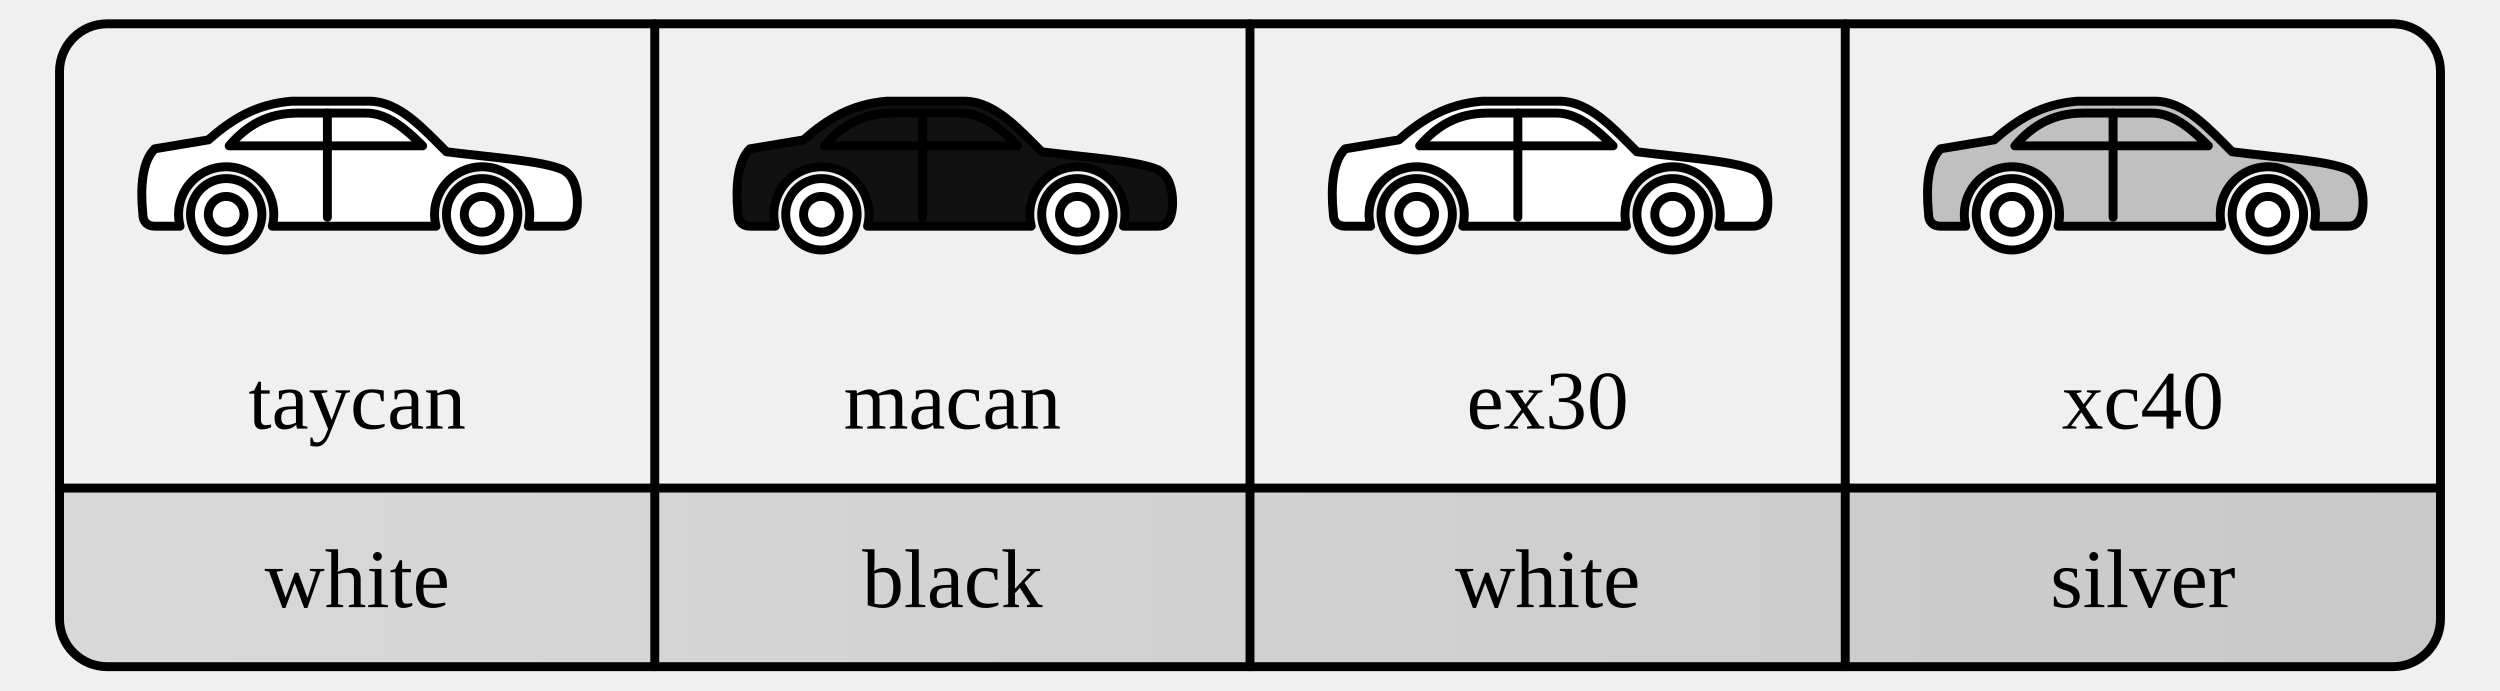
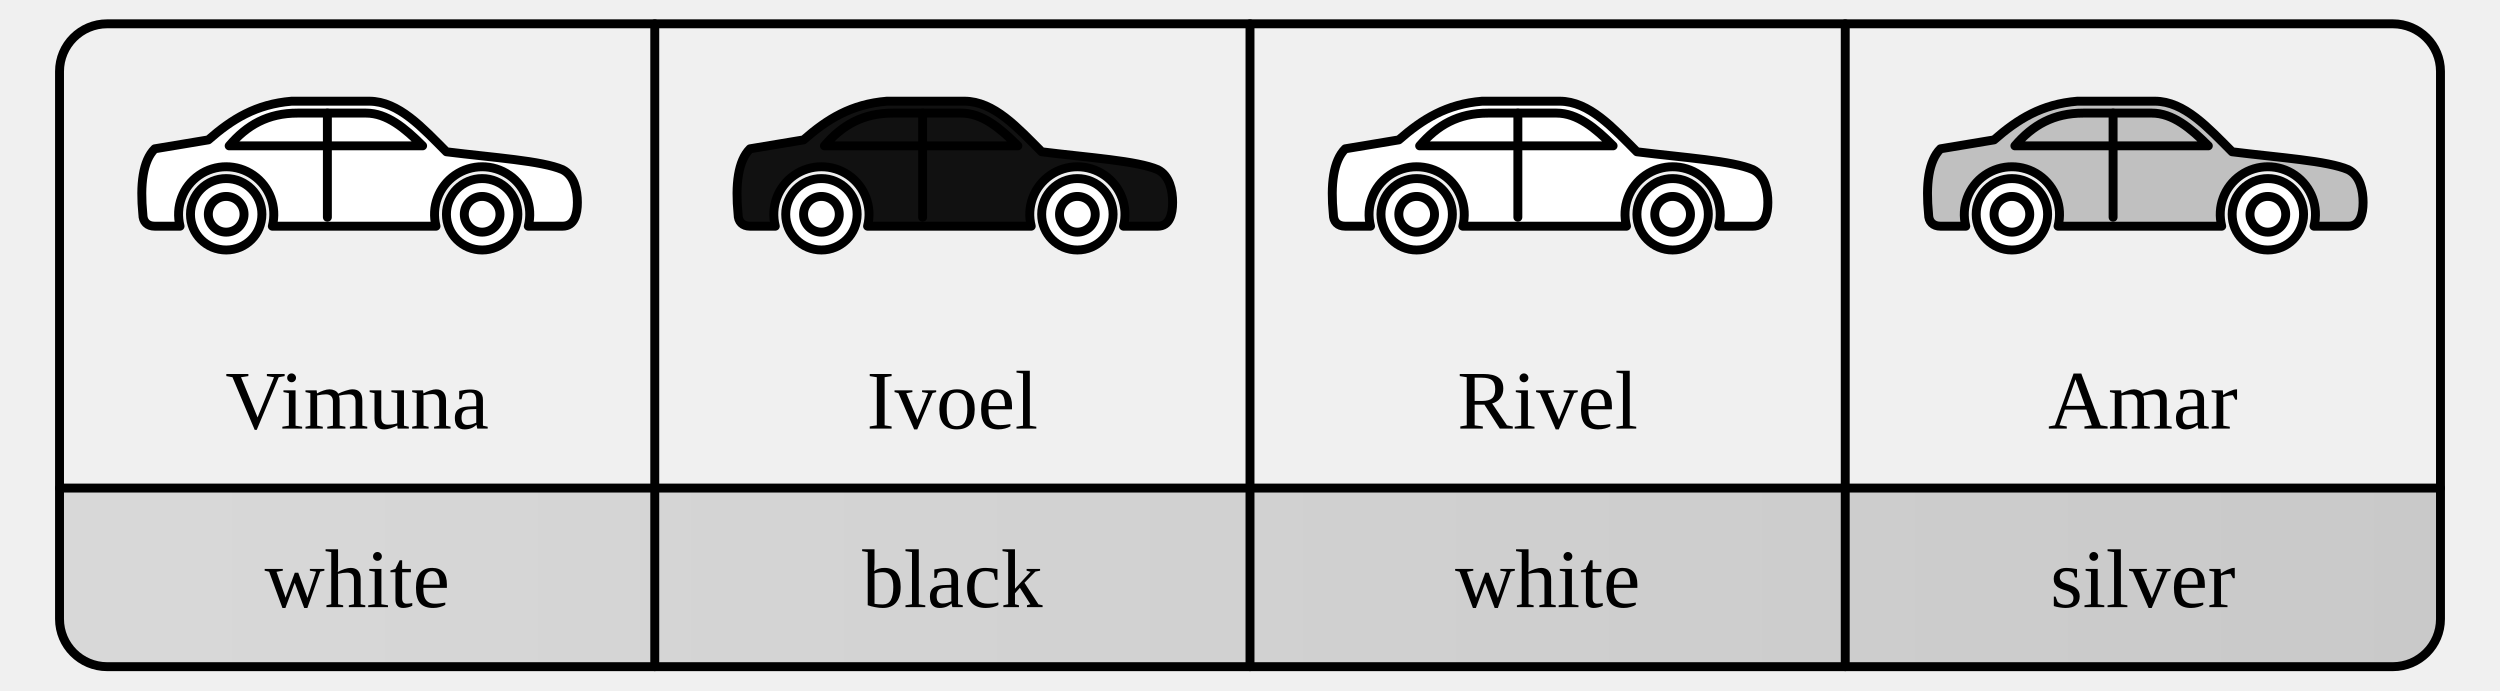
<svg xmlns="http://www.w3.org/2000/svg" width="420" height="116" viewBox="0 20 420 116" fill="none">
  <defs>
    <linearGradient id="car-colors-layer" x1="0" y1="0" x2="1" y2="0">
      <stop offset="0" stop-color="currentColor" stop-opacity="0.1" />
      <stop offset="1" stop-color="currentColor" stop-opacity="0.16" />
    </linearGradient>
  </defs>
  <path d="M10 102H410V124A8 8 0 0 1 402 132H18A8 8 0 0 1 10 124Z" fill="url(#car-colors-layer)" />
  <g stroke="currentColor" stroke-width="1.5" stroke-linecap="round" stroke-linejoin="round">
    <g>
      <g transform="translate(22 34) scale(0.5)" stroke-width="3">
        <path d="M4 44C3 34 4 26 8 22L26 19C34 12 42 7 54 6H80C90 6 98 15 106 23C122 25 138 26 145 29C149 31 150 36 150 40C150 44 149 48 145 48H133.5A16 16 0 1 0 102.5 48H47.5A16 16 0 1 0 16.5 48H8C5.5 48 4 46.5 4 44Z" fill="#ffffff" />
        <path d="M33 21C39 14 46 10 56 10H79C86 10 92 15 98 21Z" />
        <path d="M66 10V45" />
        <circle cx="32" cy="44" r="12" fill="var(--sl-color-bg, #fff)" />
        <circle cx="32" cy="44" r="6" />
        <circle cx="118" cy="44" r="12" fill="var(--sl-color-bg, #fff)" />
        <circle cx="118" cy="44" r="6" />
      </g>
    </g>
    <g>
      <g transform="translate(122 34) scale(0.5)" stroke-width="3">
        <path d="M4 44C3 34 4 26 8 22L26 19C34 12 42 7 54 6H80C90 6 98 15 106 23C122 25 138 26 145 29C149 31 150 36 150 40C150 44 149 48 145 48H133.5A16 16 0 1 0 102.5 48H47.5A16 16 0 1 0 16.5 48H8C5.5 48 4 46.5 4 44Z" fill="#111111" />
        <path d="M33 21C39 14 46 10 56 10H79C86 10 92 15 98 21Z" />
        <path d="M66 10V45" />
        <circle cx="32" cy="44" r="12" fill="var(--sl-color-bg, #fff)" />
        <circle cx="32" cy="44" r="6" />
        <circle cx="118" cy="44" r="12" fill="var(--sl-color-bg, #fff)" />
        <circle cx="118" cy="44" r="6" />
      </g>
    </g>
    <g>
      <g transform="translate(222 34) scale(0.5)" stroke-width="3">
        <path d="M4 44C3 34 4 26 8 22L26 19C34 12 42 7 54 6H80C90 6 98 15 106 23C122 25 138 26 145 29C149 31 150 36 150 40C150 44 149 48 145 48H133.5A16 16 0 1 0 102.5 48H47.5A16 16 0 1 0 16.5 48H8C5.5 48 4 46.5 4 44Z" fill="#ffffff" />
        <path d="M33 21C39 14 46 10 56 10H79C86 10 92 15 98 21Z" />
        <path d="M66 10V45" />
        <circle cx="32" cy="44" r="12" fill="var(--sl-color-bg, #fff)" />
        <circle cx="32" cy="44" r="6" />
        <circle cx="118" cy="44" r="12" fill="var(--sl-color-bg, #fff)" />
        <circle cx="118" cy="44" r="6" />
      </g>
    </g>
    <g>
      <g transform="translate(322 34) scale(0.5)" stroke-width="3">
        <path d="M4 44C3 34 4 26 8 22L26 19C34 12 42 7 54 6H80C90 6 98 15 106 23C122 25 138 26 145 29C149 31 150 36 150 40C150 44 149 48 145 48H133.5A16 16 0 1 0 102.5 48H47.5A16 16 0 1 0 16.5 48H8C5.5 48 4 46.5 4 44Z" fill="#c0c0c0" />
        <path d="M33 21C39 14 46 10 56 10H79C86 10 92 15 98 21Z" />
        <path d="M66 10V45" />
        <circle cx="32" cy="44" r="12" fill="var(--sl-color-bg, #fff)" />
        <circle cx="32" cy="44" r="6" />
        <circle cx="118" cy="44" r="12" fill="var(--sl-color-bg, #fff)" />
        <circle cx="118" cy="44" r="6" />
      </g>
    </g>
    <rect x="10" y="24" width="400" height="108" rx="8" />
    <line x1="110" y1="24" x2="110" y2="132" />
    <line x1="210" y1="24" x2="210" y2="132" />
    <line x1="310" y1="24" x2="310" y2="132" />
    <line x1="10" y1="102" x2="410" y2="102" />
  </g>
  <g fill="currentColor" font-family="var(--sl-font, sans-serif)" font-size="14" text-anchor="middle">
-     <text x="60" y="92">taycan</text>
-     <text x="160" y="92">macan</text>
-     <text x="260" y="92">ex30</text>
-     <text x="360" y="92">xc40</text>
+     <text x="60" y="92">Vimuna</text>
+     <text x="160" y="92">Ivoel</text>
+     <text x="260" y="92">Rivel</text>
+     <text x="360" y="92">Amar</text>
  </g>
  <g fill="currentColor" font-family="var(--sl-font, sans-serif)" font-size="14" text-anchor="middle">
    <text x="60" y="122">white</text>
    <text x="160" y="122">black</text>
    <text x="260" y="122">white</text>
    <text x="360" y="122">silver</text>
  </g>
</svg>
